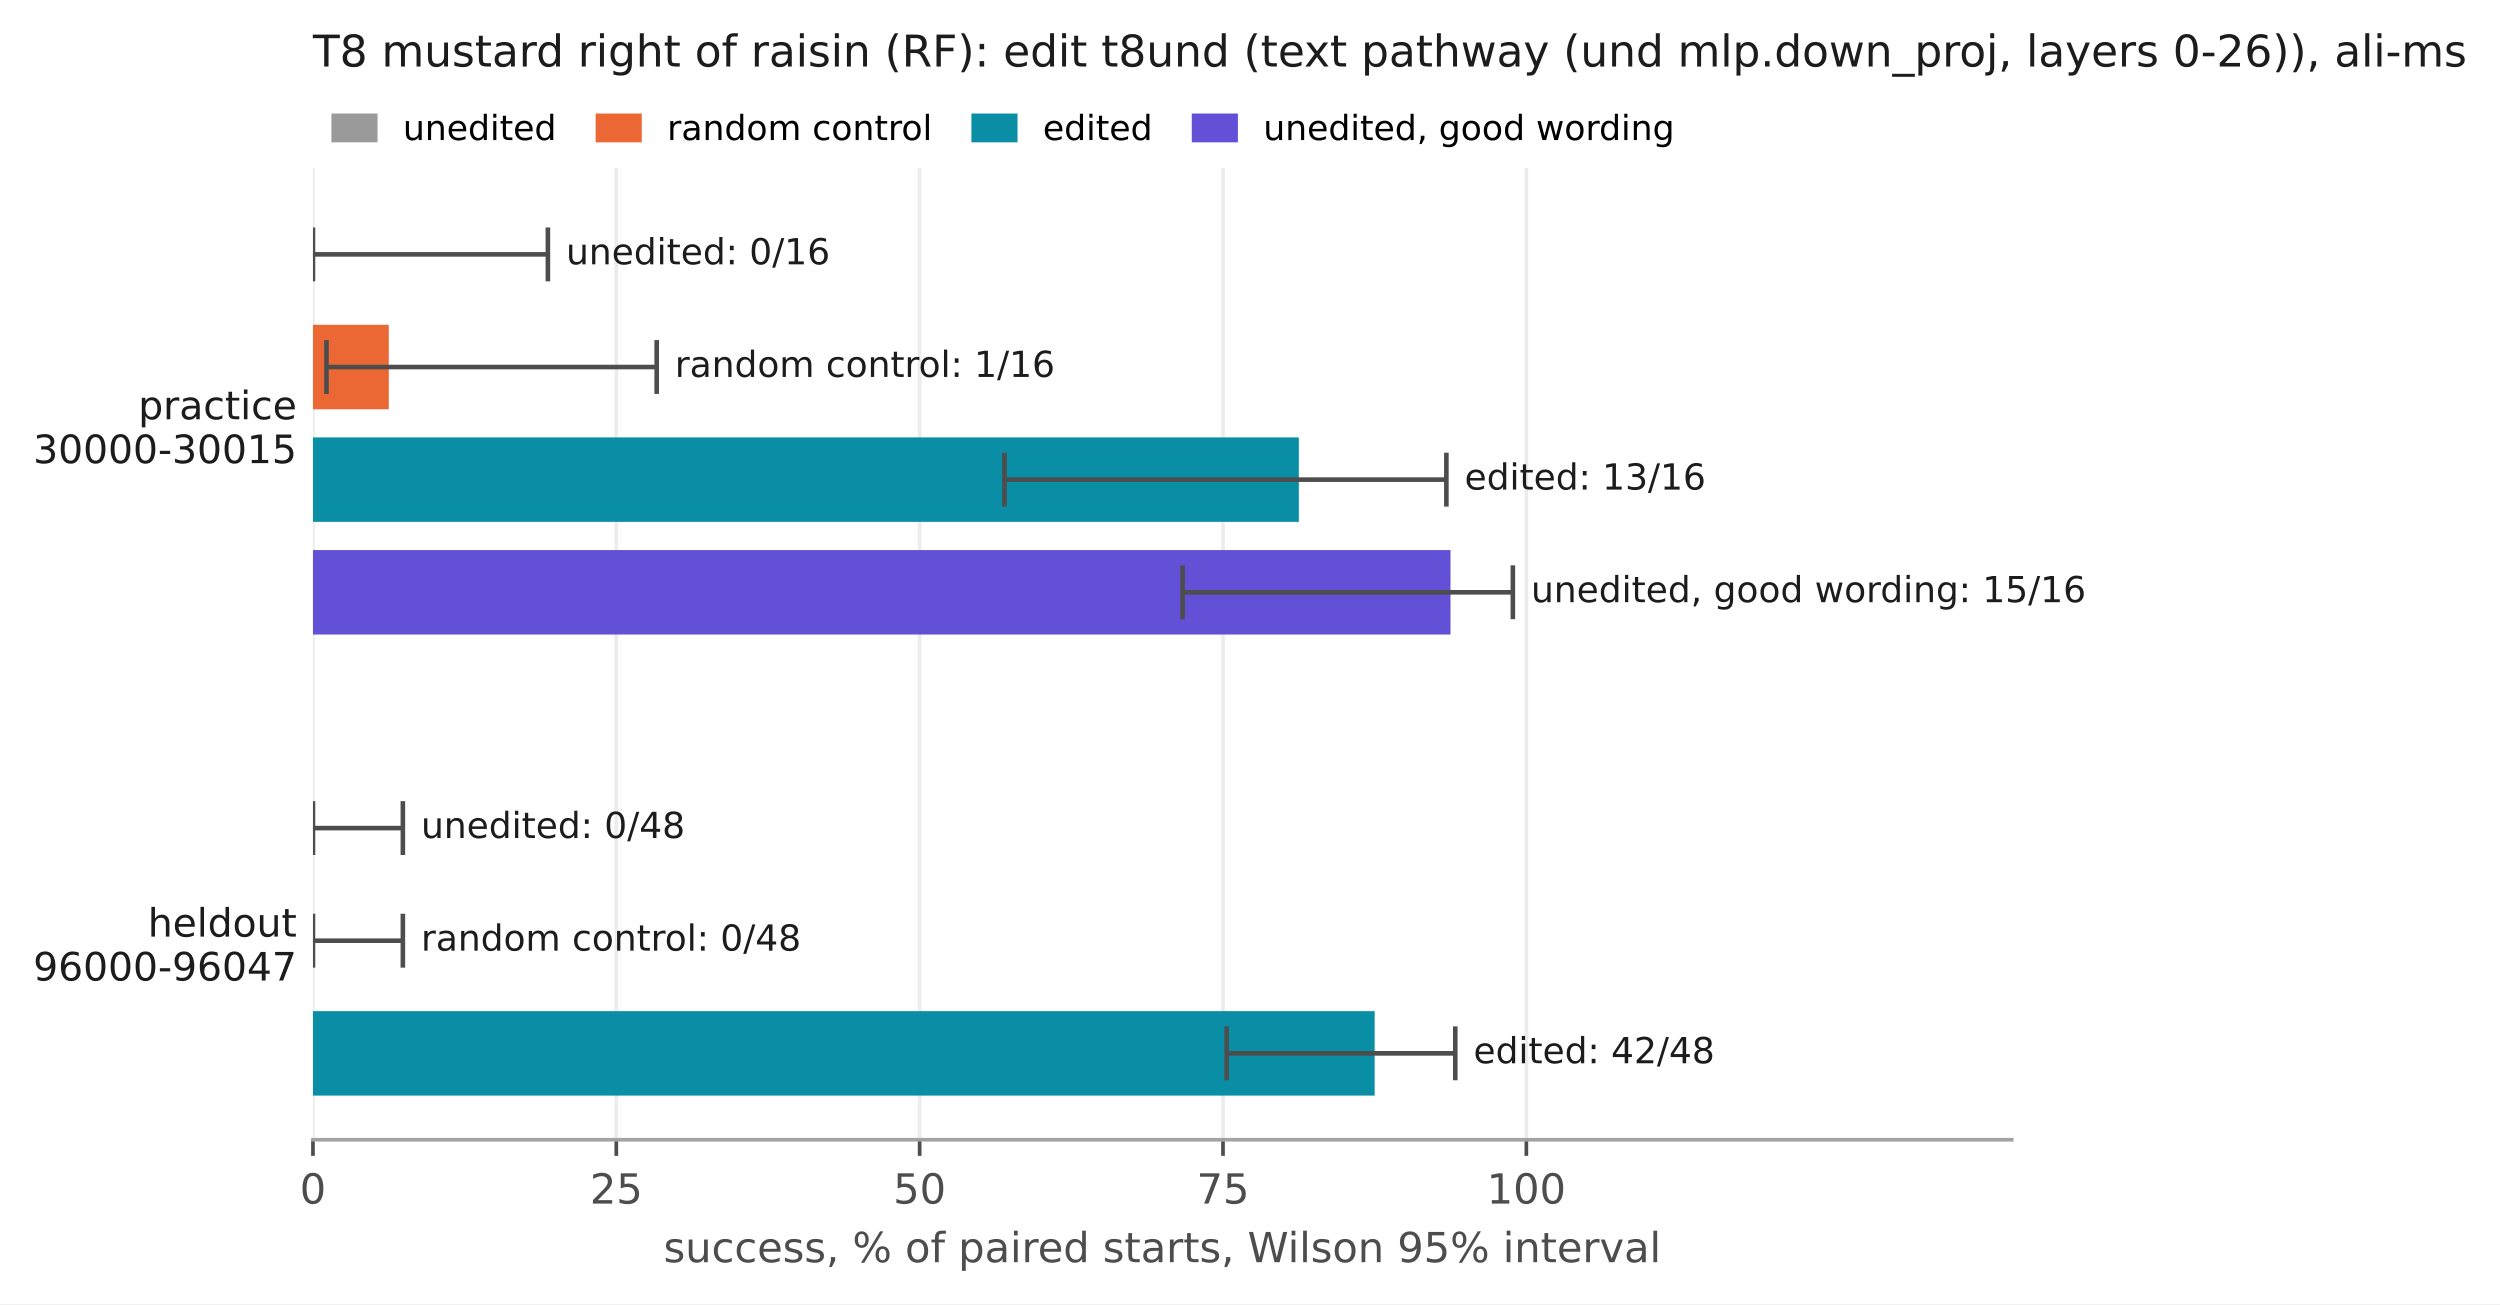
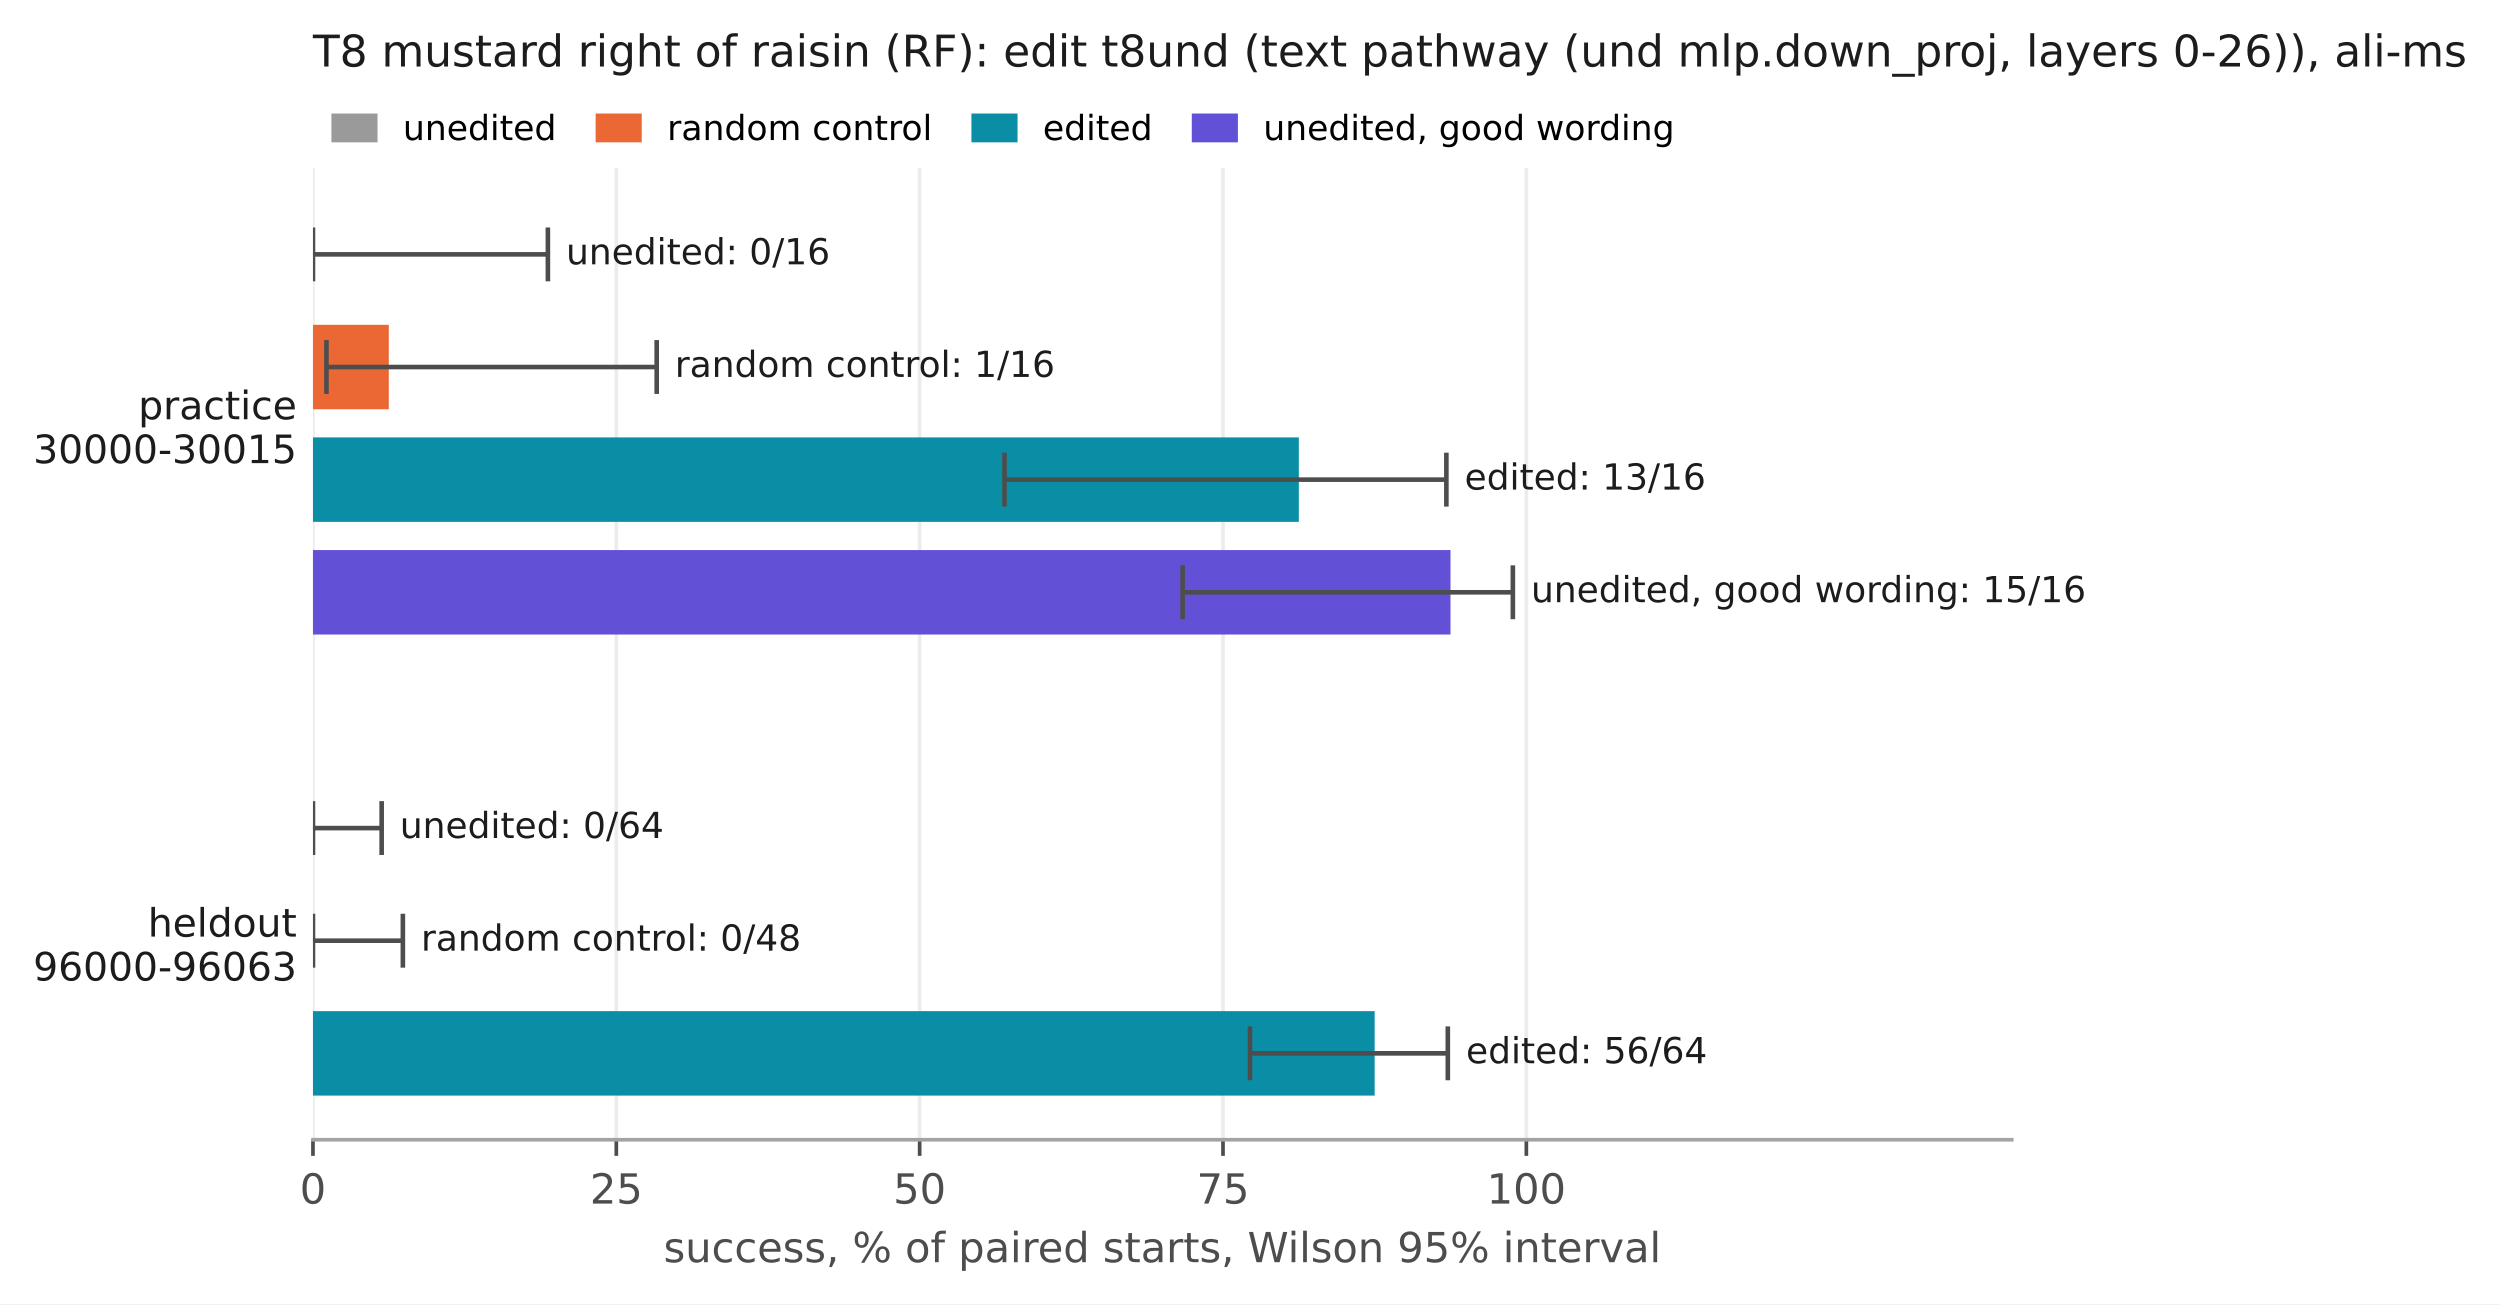
<svg xmlns="http://www.w3.org/2000/svg" xmlns:xlink="http://www.w3.org/1999/xlink" width="541.989pt" height="282.711pt" viewBox="0 0 541.989 282.711" version="1.1">
  <defs>
    <style type="text/css">*{stroke-linejoin: round; stroke-linecap: butt}</style>
  </defs>
  <g id="figure_1">
    <g id="patch_1">
      <path d="M 0 282.711  L 541.989 282.711  L 541.989 0  L 0 0  z " style="fill: #ffffff" />
    </g>
    <g id="axes_1">
      <g id="patch_2">
        <path d="M 67.848 247.091  L 436.128 247.091  L 436.128 36.419  L 67.848 36.419  z " style="fill: #ffffff" />
      </g>
      <g id="matplotlib.axis_1">
        <g id="xtick_1">
          <g id="line2d_1">
-             <path d="M 67.848 247.091  L 67.848 36.419  " clip-path="url(#p878095dded)" style="fill: none; stroke: #ececec; stroke-width: 0.8; stroke-linecap: square" />
+             <path d="M 67.848 247.091  L 67.848 36.419  " clip-path="url(#pb04cfb4acd)" style="fill: none; stroke: #ececec; stroke-width: 0.8; stroke-linecap: square" />
          </g>
          <g id="line2d_2">
            <defs>
-               <path id="me4fde3947f" d="M 0 0  L 0 3.5  " style="stroke: #4d4d4d; stroke-width: 0.8" />
+               <path id="m594a4a27b5" d="M 0 0  L 0 3.5  " style="stroke: #4d4d4d; stroke-width: 0.8" />
            </defs>
            <g>
-               <use xlink:href="#me4fde3947f" x="67.848" y="247.091" style="fill: #4d4d4d; stroke: #4d4d4d; stroke-width: 0.8" />
+               <use xlink:href="#m594a4a27b5" x="67.848" y="247.091" style="fill: #4d4d4d; stroke: #4d4d4d; stroke-width: 0.8" />
            </g>
          </g>
          <g id="text_1">
            <text style="font-size: 9px; font-family: 'DejaVu Sans'; text-anchor: middle; fill: #4d4d4d" x="67.848" y="260.929" transform="rotate(-0 67.84789 260.9291)">0</text>
          </g>
        </g>
        <g id="xtick_2">
          <g id="line2d_3">
-             <path d="M 133.612 247.091  L 133.612 36.419  " clip-path="url(#p878095dded)" style="fill: none; stroke: #ececec; stroke-width: 0.8; stroke-linecap: square" />
+             <path d="M 133.612 247.091  L 133.612 36.419  " clip-path="url(#pb04cfb4acd)" style="fill: none; stroke: #ececec; stroke-width: 0.8; stroke-linecap: square" />
          </g>
          <g id="line2d_4">
            <g>
-               <use xlink:href="#me4fde3947f" x="133.612" y="247.091" style="fill: #4d4d4d; stroke: #4d4d4d; stroke-width: 0.8" />
+               <use xlink:href="#m594a4a27b5" x="133.612" y="247.091" style="fill: #4d4d4d; stroke: #4d4d4d; stroke-width: 0.8" />
            </g>
          </g>
          <g id="text_2">
            <text style="font-size: 9px; font-family: 'DejaVu Sans'; text-anchor: middle; fill: #4d4d4d" x="133.612" y="260.929" transform="rotate(-0 133.6122 260.9291)">25</text>
          </g>
        </g>
        <g id="xtick_3">
          <g id="line2d_5">
-             <path d="M 199.376 247.091  L 199.376 36.419  " clip-path="url(#p878095dded)" style="fill: none; stroke: #ececec; stroke-width: 0.8; stroke-linecap: square" />
+             <path d="M 199.376 247.091  L 199.376 36.419  " clip-path="url(#pb04cfb4acd)" style="fill: none; stroke: #ececec; stroke-width: 0.8; stroke-linecap: square" />
          </g>
          <g id="line2d_6">
            <g>
-               <use xlink:href="#me4fde3947f" x="199.376" y="247.091" style="fill: #4d4d4d; stroke: #4d4d4d; stroke-width: 0.8" />
+               <use xlink:href="#m594a4a27b5" x="199.376" y="247.091" style="fill: #4d4d4d; stroke: #4d4d4d; stroke-width: 0.8" />
            </g>
          </g>
          <g id="text_3">
            <text style="font-size: 9px; font-family: 'DejaVu Sans'; text-anchor: middle; fill: #4d4d4d" x="199.376" y="260.929" transform="rotate(-0 199.3765 260.9291)">50</text>
          </g>
        </g>
        <g id="xtick_4">
          <g id="line2d_7">
-             <path d="M 265.141 247.091  L 265.141 36.419  " clip-path="url(#p878095dded)" style="fill: none; stroke: #ececec; stroke-width: 0.8; stroke-linecap: square" />
+             <path d="M 265.141 247.091  L 265.141 36.419  " clip-path="url(#pb04cfb4acd)" style="fill: none; stroke: #ececec; stroke-width: 0.8; stroke-linecap: square" />
          </g>
          <g id="line2d_8">
            <g>
-               <use xlink:href="#me4fde3947f" x="265.141" y="247.091" style="fill: #4d4d4d; stroke: #4d4d4d; stroke-width: 0.8" />
+               <use xlink:href="#m594a4a27b5" x="265.141" y="247.091" style="fill: #4d4d4d; stroke: #4d4d4d; stroke-width: 0.8" />
            </g>
          </g>
          <g id="text_4">
            <text style="font-size: 9px; font-family: 'DejaVu Sans'; text-anchor: middle; fill: #4d4d4d" x="265.141" y="260.929" transform="rotate(-0 265.1407 260.9291)">75</text>
          </g>
        </g>
        <g id="xtick_5">
          <g id="line2d_9">
-             <path d="M 330.905 247.091  L 330.905 36.419  " clip-path="url(#p878095dded)" style="fill: none; stroke: #ececec; stroke-width: 0.8; stroke-linecap: square" />
+             <path d="M 330.905 247.091  L 330.905 36.419  " clip-path="url(#pb04cfb4acd)" style="fill: none; stroke: #ececec; stroke-width: 0.8; stroke-linecap: square" />
          </g>
          <g id="line2d_10">
            <g>
-               <use xlink:href="#me4fde3947f" x="330.905" y="247.091" style="fill: #4d4d4d; stroke: #4d4d4d; stroke-width: 0.8" />
+               <use xlink:href="#m594a4a27b5" x="330.905" y="247.091" style="fill: #4d4d4d; stroke: #4d4d4d; stroke-width: 0.8" />
            </g>
          </g>
          <g id="text_5">
            <text style="font-size: 9px; font-family: 'DejaVu Sans'; text-anchor: middle; fill: #4d4d4d" x="330.905" y="260.929" transform="rotate(-0 330.905 260.9291)">100</text>
          </g>
        </g>
        <g id="text_6">
          <text style="font-size: 9px; font-family: 'DejaVu Sans'; text-anchor: middle; fill: #4d4d4d" x="251.988" y="273.639" transform="rotate(-0 251.9879 273.6394)">success, % of paired starts, Wilson 95% interval</text>
        </g>
      </g>
      <g id="matplotlib.axis_2">
        <g id="ytick_1">
          <g id="line2d_11" />
          <g id="text_7">
            <text style="font-size: 8.5px; font-family: 'DejaVu Sans'; fill: #1c1c1c" transform="translate(32.0532 203.0574)">heldout</text>
-             <text style="font-size: 8.5px; font-family: 'DejaVu Sans'; fill: #1c1c1c" transform="translate(7.2 212.5756)">96000-96047</text>
+             <text style="font-size: 8.5px; font-family: 'DejaVu Sans'; fill: #1c1c1c" transform="translate(7.2 212.5756)">96000-96063</text>
          </g>
        </g>
        <g id="ytick_2">
          <g id="line2d_12" />
          <g id="text_8">
            <text style="font-size: 8.5px; font-family: 'DejaVu Sans'; fill: #1c1c1c" transform="translate(29.97734 90.89232)">practice</text>
            <text style="font-size: 8.5px; font-family: 'DejaVu Sans'; fill: #1c1c1c" transform="translate(7.2 100.4105)">30000-30015</text>
          </g>
        </g>
      </g>
      <g id="patch_3">
-         <path d="M 67.848 237.515  L 298.023 237.515  L 298.023 219.202  L 67.848 219.202  z " clip-path="url(#p878095dded)" style="fill: #0a8ea6" />
+         <path d="M 67.848 237.515  L 298.023 237.515  L 298.023 219.202  L 67.848 219.202  z " clip-path="url(#pb04cfb4acd)" style="fill: #0a8ea6" />
      </g>
      <g id="patch_4">
-         <path d="M 67.848 213.098  L 67.848 213.098  L 67.848 194.785  L 67.848 194.785  z " clip-path="url(#p878095dded)" style="fill: #eb6834" />
+         <path d="M 67.848 213.098  L 67.848 213.098  L 67.848 194.785  L 67.848 194.785  z " clip-path="url(#pb04cfb4acd)" style="fill: #eb6834" />
      </g>
      <g id="patch_5">
-         <path d="M 67.848 188.681  L 67.848 188.681  L 67.848 170.368  L 67.848 170.368  z " clip-path="url(#p878095dded)" style="fill: #9a9a9a" />
+         <path d="M 67.848 188.681  L 67.848 188.681  L 67.848 170.368  L 67.848 170.368  z " clip-path="url(#pb04cfb4acd)" style="fill: #9a9a9a" />
      </g>
      <g id="patch_6">
-         <path d="M 67.848 137.558  L 314.464 137.558  L 314.464 119.245  L 67.848 119.245  z " clip-path="url(#p878095dded)" style="fill: #6250d6" />
+         <path d="M 67.848 137.558  L 314.464 137.558  L 314.464 119.245  L 67.848 119.245  z " clip-path="url(#pb04cfb4acd)" style="fill: #6250d6" />
      </g>
      <g id="patch_7">
-         <path d="M 67.848 113.141  L 281.582 113.141  L 281.582 94.828  L 67.848 94.828  z " clip-path="url(#p878095dded)" style="fill: #0a8ea6" />
+         <path d="M 67.848 113.141  L 281.582 113.141  L 281.582 94.828  L 67.848 94.828  z " clip-path="url(#pb04cfb4acd)" style="fill: #0a8ea6" />
      </g>
      <g id="patch_8">
-         <path d="M 67.848 88.724  L 84.289 88.724  L 84.289 70.411  L 67.848 70.411  z " clip-path="url(#p878095dded)" style="fill: #eb6834" />
+         <path d="M 67.848 88.724  L 84.289 88.724  L 84.289 70.411  L 67.848 70.411  z " clip-path="url(#pb04cfb4acd)" style="fill: #eb6834" />
      </g>
      <g id="patch_9">
-         <path d="M 67.848 64.307  L 67.848 64.307  L 67.848 45.995  L 67.848 45.995  z " clip-path="url(#p878095dded)" style="fill: #9a9a9a" />
+         <path d="M 67.848 64.307  L 67.848 64.307  L 67.848 45.995  L 67.848 45.995  z " clip-path="url(#pb04cfb4acd)" style="fill: #9a9a9a" />
      </g>
      <g id="patch_10">
        <path d="M 67.848 247.091  L 436.128 247.091  " style="fill: none; stroke: #a3a3a3; stroke-width: 0.8; stroke-linejoin: miter; stroke-linecap: square" />
      </g>
      <g id="line2d_13">
-         <path d="M 265.929 228.358  L 315.498 228.358  " clip-path="url(#p878095dded)" style="fill: none; stroke: #4d4d4d" />
+         <path d="M 270.995 228.358  L 313.879 228.358  " clip-path="url(#pb04cfb4acd)" style="fill: none; stroke: #4d4d4d" />
      </g>
      <g id="line2d_14">
-         <path d="M 265.929 233.699  L 265.929 223.017  " clip-path="url(#p878095dded)" style="fill: none; stroke: #4d4d4d; stroke-linecap: square" />
+         <path d="M 270.995 233.699  L 270.995 223.017  " clip-path="url(#pb04cfb4acd)" style="fill: none; stroke: #4d4d4d; stroke-linecap: square" />
      </g>
      <g id="line2d_15">
-         <path d="M 315.498 233.699  L 315.498 223.017  " clip-path="url(#p878095dded)" style="fill: none; stroke: #4d4d4d; stroke-linecap: square" />
+         <path d="M 313.879 233.699  L 313.879 223.017  " clip-path="url(#pb04cfb4acd)" style="fill: none; stroke: #4d4d4d; stroke-linecap: square" />
      </g>
      <g id="text_9">
-         <text style="font-size: 7.8px; font-family: 'DejaVu Sans'; text-anchor: start; fill: #1c1c1c" x="319.443" y="230.51" transform="rotate(-0 319.4435 230.5105)">edited: 42/48</text>
+         <text style="font-size: 7.8px; font-family: 'DejaVu Sans'; text-anchor: start; fill: #1c1c1c" x="317.825" y="230.51" transform="rotate(-0 317.8252 230.5105)">edited: 56/64</text>
      </g>
      <g id="line2d_16">
-         <path d="M 67.848 203.941  L 87.34 203.941  " clip-path="url(#p878095dded)" style="fill: none; stroke: #4d4d4d" />
+         <path d="M 67.848 203.941  L 87.34 203.941  " clip-path="url(#pb04cfb4acd)" style="fill: none; stroke: #4d4d4d" />
      </g>
      <g id="line2d_17">
-         <path d="M 67.848 209.282  L 67.848 198.6  " clip-path="url(#p878095dded)" style="fill: none; stroke: #4d4d4d; stroke-linecap: square" />
+         <path d="M 67.848 209.282  L 67.848 198.6  " clip-path="url(#pb04cfb4acd)" style="fill: none; stroke: #4d4d4d; stroke-linecap: square" />
      </g>
      <g id="line2d_18">
-         <path d="M 87.34 209.282  L 87.34 198.6  " clip-path="url(#p878095dded)" style="fill: none; stroke: #4d4d4d; stroke-linecap: square" />
+         <path d="M 87.34 209.282  L 87.34 198.6  " clip-path="url(#pb04cfb4acd)" style="fill: none; stroke: #4d4d4d; stroke-linecap: square" />
      </g>
      <g id="text_10">
        <text style="font-size: 7.8px; font-family: 'DejaVu Sans'; text-anchor: start; fill: #1c1c1c" x="91.286" y="206.094" transform="rotate(-0 91.28632 206.0936)">random control: 0/48</text>
      </g>
      <g id="line2d_19">
-         <path d="M 67.848 179.524  L 87.34 179.524  " clip-path="url(#p878095dded)" style="fill: none; stroke: #4d4d4d" />
+         <path d="M 67.848 179.524  L 82.743 179.524  " clip-path="url(#pb04cfb4acd)" style="fill: none; stroke: #4d4d4d" />
      </g>
      <g id="line2d_20">
-         <path d="M 67.848 184.866  L 67.848 174.183  " clip-path="url(#p878095dded)" style="fill: none; stroke: #4d4d4d; stroke-linecap: square" />
+         <path d="M 67.848 184.866  L 67.848 174.183  " clip-path="url(#pb04cfb4acd)" style="fill: none; stroke: #4d4d4d; stroke-linecap: square" />
      </g>
      <g id="line2d_21">
-         <path d="M 87.34 184.866  L 87.34 174.183  " clip-path="url(#p878095dded)" style="fill: none; stroke: #4d4d4d; stroke-linecap: square" />
+         <path d="M 82.743 184.866  L 82.743 174.183  " clip-path="url(#pb04cfb4acd)" style="fill: none; stroke: #4d4d4d; stroke-linecap: square" />
      </g>
      <g id="text_11">
-         <text style="font-size: 7.8px; font-family: 'DejaVu Sans'; text-anchor: start; fill: #1c1c1c" x="91.286" y="181.677" transform="rotate(-0 91.28632 181.6767)">unedited: 0/48</text>
+         <text style="font-size: 7.8px; font-family: 'DejaVu Sans'; text-anchor: start; fill: #1c1c1c" x="86.689" y="181.677" transform="rotate(-0 86.68911 181.6767)">unedited: 0/64</text>
      </g>
      <g id="line2d_22">
-         <path d="M 256.384 128.402  L 327.98 128.402  " clip-path="url(#p878095dded)" style="fill: none; stroke: #4d4d4d" />
+         <path d="M 256.384 128.402  L 327.98 128.402  " clip-path="url(#pb04cfb4acd)" style="fill: none; stroke: #4d4d4d" />
      </g>
      <g id="line2d_23">
-         <path d="M 256.384 133.743  L 256.384 123.06  " clip-path="url(#p878095dded)" style="fill: none; stroke: #4d4d4d; stroke-linecap: square" />
+         <path d="M 256.384 133.743  L 256.384 123.06  " clip-path="url(#pb04cfb4acd)" style="fill: none; stroke: #4d4d4d; stroke-linecap: square" />
      </g>
      <g id="line2d_24">
-         <path d="M 327.98 133.743  L 327.98 123.06  " clip-path="url(#p878095dded)" style="fill: none; stroke: #4d4d4d; stroke-linecap: square" />
+         <path d="M 327.98 133.743  L 327.98 123.06  " clip-path="url(#pb04cfb4acd)" style="fill: none; stroke: #4d4d4d; stroke-linecap: square" />
      </g>
      <g id="text_12">
        <text style="font-size: 7.8px; font-family: 'DejaVu Sans'; text-anchor: start; fill: #1c1c1c" x="331.926" y="130.554" transform="rotate(-0 331.9259 130.5538)">unedited, good wording: 15/16</text>
      </g>
      <g id="line2d_25">
-         <path d="M 217.767 103.985  L 313.565 103.985  " clip-path="url(#p878095dded)" style="fill: none; stroke: #4d4d4d" />
+         <path d="M 217.767 103.985  L 313.565 103.985  " clip-path="url(#pb04cfb4acd)" style="fill: none; stroke: #4d4d4d" />
      </g>
      <g id="line2d_26">
-         <path d="M 217.767 109.326  L 217.767 98.643  " clip-path="url(#p878095dded)" style="fill: none; stroke: #4d4d4d; stroke-linecap: square" />
+         <path d="M 217.767 109.326  L 217.767 98.643  " clip-path="url(#pb04cfb4acd)" style="fill: none; stroke: #4d4d4d; stroke-linecap: square" />
      </g>
      <g id="line2d_27">
-         <path d="M 313.565 109.326  L 313.565 98.643  " clip-path="url(#p878095dded)" style="fill: none; stroke: #4d4d4d; stroke-linecap: square" />
+         <path d="M 313.565 109.326  L 313.565 98.643  " clip-path="url(#pb04cfb4acd)" style="fill: none; stroke: #4d4d4d; stroke-linecap: square" />
      </g>
      <g id="text_13">
        <text style="font-size: 7.8px; font-family: 'DejaVu Sans'; text-anchor: start; fill: #1c1c1c" x="317.511" y="106.137" transform="rotate(-0 317.5112 106.1369)">edited: 13/16</text>
      </g>
      <g id="line2d_28">
-         <path d="M 70.773 79.568  L 142.369 79.568  " clip-path="url(#p878095dded)" style="fill: none; stroke: #4d4d4d" />
+         <path d="M 70.773 79.568  L 142.369 79.568  " clip-path="url(#pb04cfb4acd)" style="fill: none; stroke: #4d4d4d" />
      </g>
      <g id="line2d_29">
-         <path d="M 70.773 84.909  L 70.773 74.227  " clip-path="url(#p878095dded)" style="fill: none; stroke: #4d4d4d; stroke-linecap: square" />
+         <path d="M 70.773 84.909  L 70.773 74.227  " clip-path="url(#pb04cfb4acd)" style="fill: none; stroke: #4d4d4d; stroke-linecap: square" />
      </g>
      <g id="line2d_30">
-         <path d="M 142.369 84.909  L 142.369 74.227  " clip-path="url(#p878095dded)" style="fill: none; stroke: #4d4d4d; stroke-linecap: square" />
+         <path d="M 142.369 84.909  L 142.369 74.227  " clip-path="url(#pb04cfb4acd)" style="fill: none; stroke: #4d4d4d; stroke-linecap: square" />
      </g>
      <g id="text_14">
        <text style="font-size: 7.8px; font-family: 'DejaVu Sans'; text-anchor: start; fill: #1c1c1c" x="146.315" y="81.72" transform="rotate(-0 146.3145 81.72006)">random control: 1/16</text>
      </g>
      <g id="line2d_31">
-         <path d="M 67.848 55.151  L 118.778 55.151  " clip-path="url(#p878095dded)" style="fill: none; stroke: #4d4d4d" />
+         <path d="M 67.848 55.151  L 118.778 55.151  " clip-path="url(#pb04cfb4acd)" style="fill: none; stroke: #4d4d4d" />
      </g>
      <g id="line2d_32">
-         <path d="M 67.848 60.492  L 67.848 49.81  " clip-path="url(#p878095dded)" style="fill: none; stroke: #4d4d4d; stroke-linecap: square" />
+         <path d="M 67.848 60.492  L 67.848 49.81  " clip-path="url(#pb04cfb4acd)" style="fill: none; stroke: #4d4d4d; stroke-linecap: square" />
      </g>
      <g id="line2d_33">
-         <path d="M 118.778 60.492  L 118.778 49.81  " clip-path="url(#p878095dded)" style="fill: none; stroke: #4d4d4d; stroke-linecap: square" />
+         <path d="M 118.778 60.492  L 118.778 49.81  " clip-path="url(#pb04cfb4acd)" style="fill: none; stroke: #4d4d4d; stroke-linecap: square" />
      </g>
      <g id="text_15">
        <text style="font-size: 7.8px; font-family: 'DejaVu Sans'; text-anchor: start; fill: #1c1c1c" x="122.724" y="57.303" transform="rotate(-0 122.7236 57.30316)">unedited: 0/16</text>
      </g>
      <g id="text_16">
        <text style="font-size: 9.5px; font-family: 'DejaVu Sans'; text-anchor: start; fill: #1c1c1c" x="67.848" y="14.419" transform="rotate(-0 67.84789 14.41852)">T8 mustard right of raisin (RF): edit t8und (text pathway (und mlp.down_proj, layers 0-26)), ali-ms</text>
      </g>
      <g id="legend_1">
        <g id="patch_11">
          <path d="M 72.348 30.359  L 81.348 30.359  L 81.348 25.109  L 72.348 25.109  z " style="fill: #9a9a9a; stroke: #9a9a9a; stroke-linejoin: miter" />
        </g>
        <g id="text_17">
          <text style="font-size: 7.5px; font-family: 'DejaVu Sans'; text-anchor: start" x="87.348" y="30.359" transform="rotate(-0 87.34789 30.35875)">unedited</text>
        </g>
        <g id="patch_12">
          <path d="M 129.63 30.359  L 138.63 30.359  L 138.63 25.109  L 129.63 25.109  z " style="fill: #eb6834; stroke: #eb6834; stroke-linejoin: miter" />
        </g>
        <g id="text_18">
          <text style="font-size: 7.5px; font-family: 'DejaVu Sans'; text-anchor: start" x="144.63" y="30.359" transform="rotate(-0 144.6303 30.35875)">random control</text>
        </g>
        <g id="patch_13">
          <path d="M 211.096 30.359  L 220.096 30.359  L 220.096 25.109  L 211.096 25.109  z " style="fill: #0a8ea6; stroke: #0a8ea6; stroke-linejoin: miter" />
        </g>
        <g id="text_19">
          <text style="font-size: 7.5px; font-family: 'DejaVu Sans'; text-anchor: start" x="226.096" y="30.359" transform="rotate(-0 226.0955 30.35875)">edited</text>
        </g>
        <g id="patch_14">
          <path d="M 258.872 30.359  L 267.872 30.359  L 267.872 25.109  L 258.872 25.109  z " style="fill: #6250d6; stroke: #6250d6; stroke-linejoin: miter" />
        </g>
        <g id="text_20">
          <text style="font-size: 7.5px; font-family: 'DejaVu Sans'; text-anchor: start" x="273.872" y="30.359" transform="rotate(-0 273.8717 30.35875)">unedited, good wording</text>
        </g>
      </g>
    </g>
  </g>
  <defs>
-     <clipPath id="p878095dded">
+     <clipPath id="pb04cfb4acd">
      <rect x="67.848" y="36.419" width="368.28" height="210.672" />
    </clipPath>
  </defs>
</svg>
